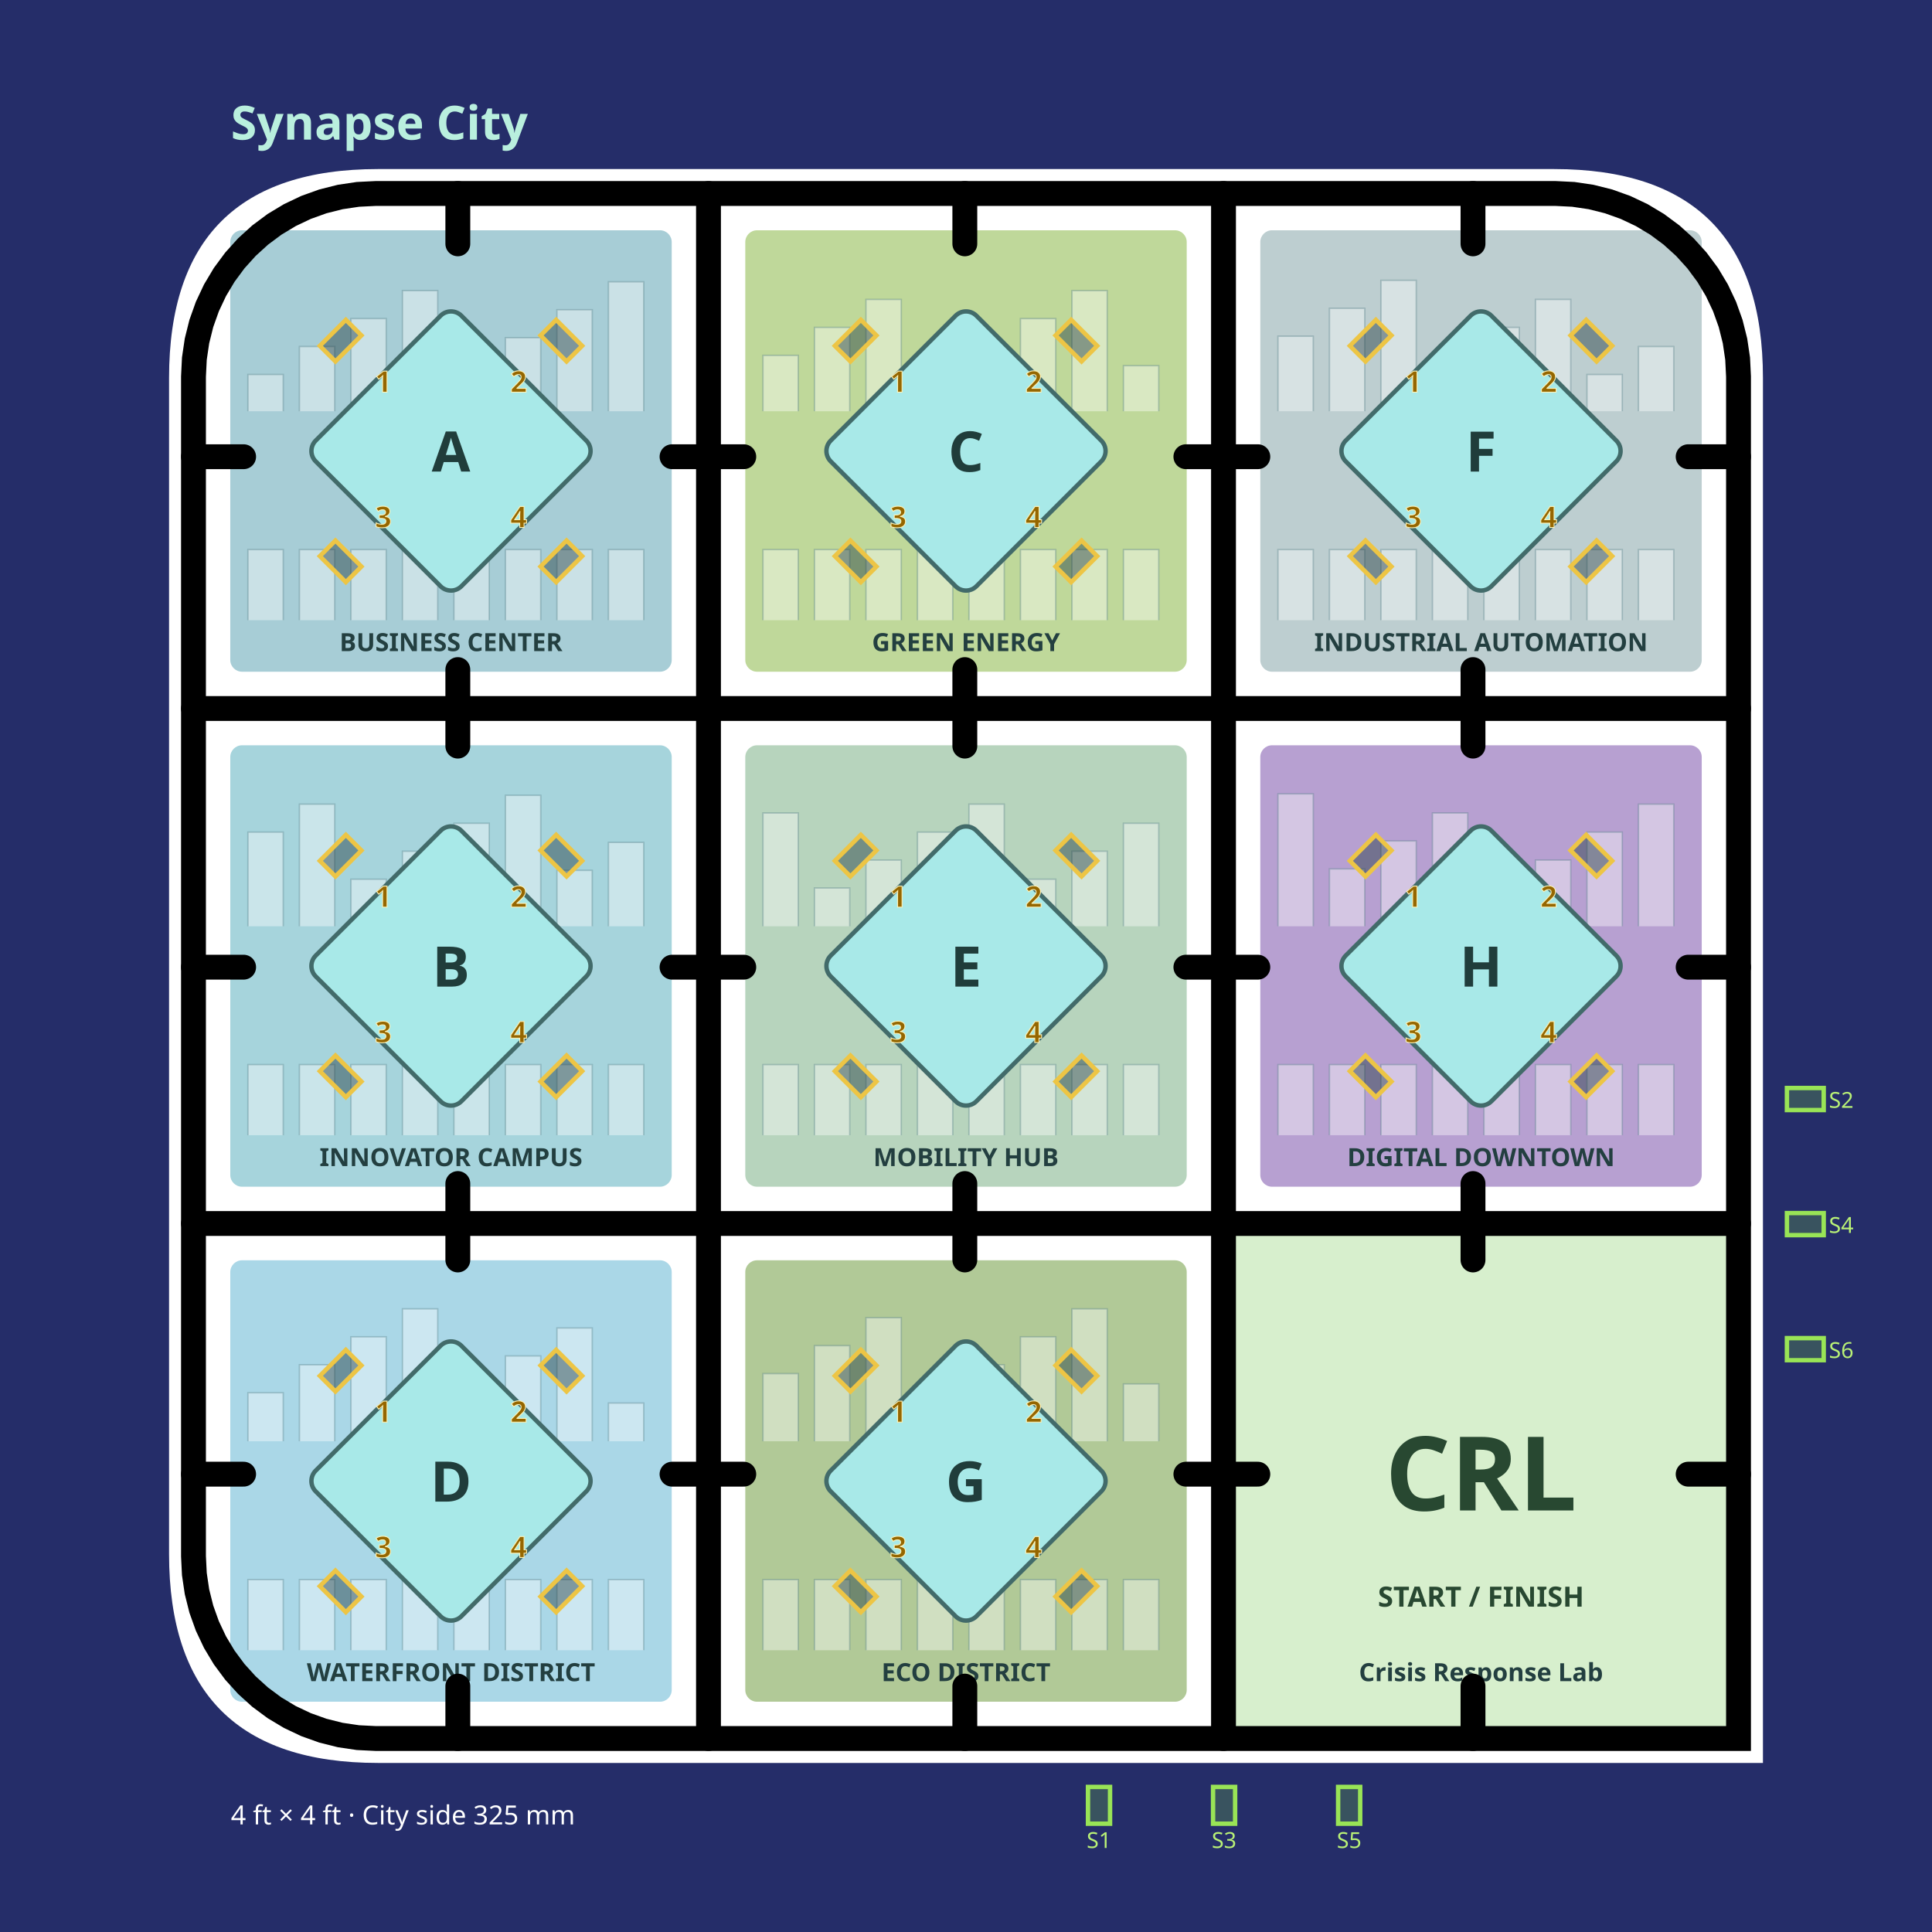
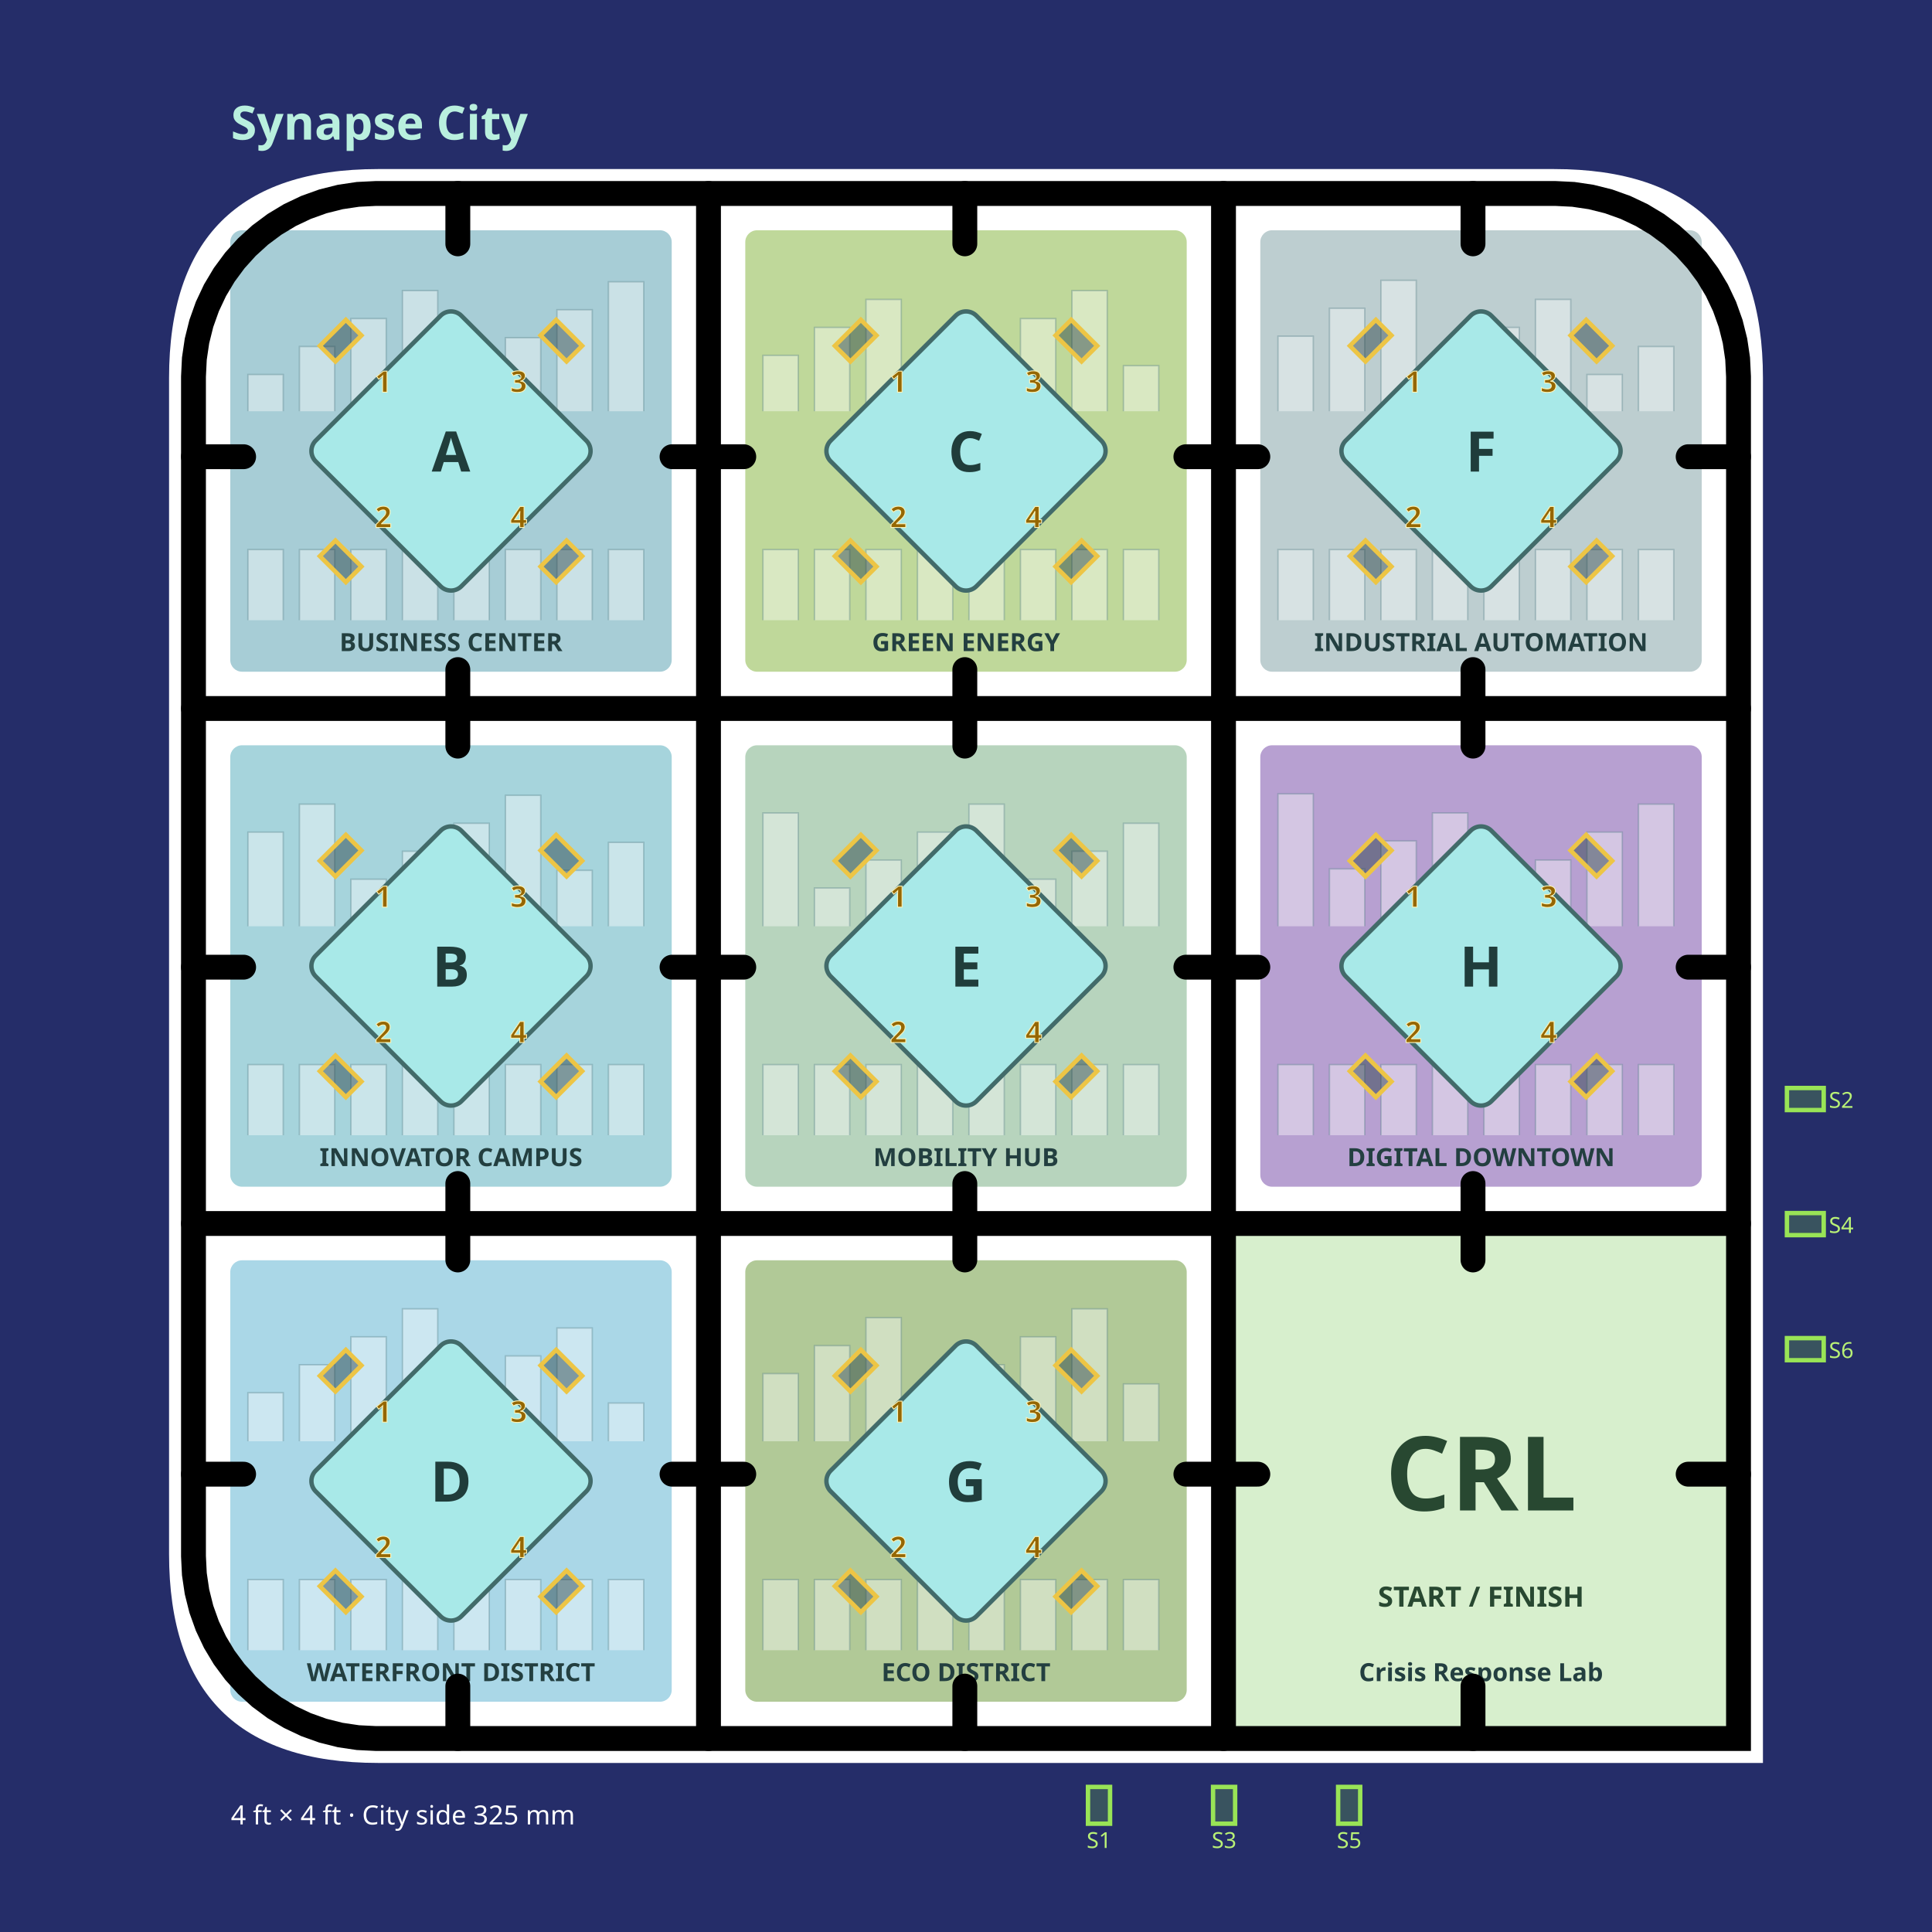
<svg xmlns="http://www.w3.org/2000/svg" width="1219.2" height="1219.2" viewBox="0 0 1219.2 1219.2">
  <rect width="1219.2" height="1219.2" fill="#252d69" />
  <g id="measured-layout" transform="translate(609.6 609.6) scale(0.9285714) translate(-609.6 -609.6)">
    <text x="110" y="48" fill="#b9efde" font-family="sans-serif" font-size="32" font-weight="bold">Synapse City</text>
    <path d="M210 68 H1009.2 Q1151.2 68 1151.2 210 V1151.2 H210 Q68 1151.2 68 1009.2 V210 Q68 68 210 68 Z" fill="white" />
    <rect x="109.6" y="109.6" width="300" height="300" rx="8" fill="#a7cdd6" />
    <path d="M121.6 232.6v-25h24v25M121.6 374.6v-48h24v48" fill="#fff" fill-opacity=".4" stroke="#507c83" stroke-opacity=".35" />
    <path d="M156.6 232.6v-44h24v44M156.6 374.6v-48h24v48" fill="#fff" fill-opacity=".4" stroke="#507c83" stroke-opacity=".35" />
    <path d="M191.6 232.6v-63h24v63M191.6 374.6v-48h24v48" fill="#fff" fill-opacity=".4" stroke="#507c83" stroke-opacity=".35" />
    <path d="M226.6 232.6v-82h24v82M226.6 374.6v-48h24v48" fill="#fff" fill-opacity=".4" stroke="#507c83" stroke-opacity=".35" />
    <path d="M261.6 232.6v-31h24v31M261.6 374.6v-48h24v48" fill="#fff" fill-opacity=".4" stroke="#507c83" stroke-opacity=".35" />
    <path d="M296.6 232.6v-50h24v50M296.6 374.6v-48h24v48" fill="#fff" fill-opacity=".4" stroke="#507c83" stroke-opacity=".35" />
    <path d="M331.6 232.6v-69h24v69M331.6 374.6v-48h24v48" fill="#fff" fill-opacity=".4" stroke="#507c83" stroke-opacity=".35" />
    <path d="M366.6 232.6v-88h24v88M366.6 374.6v-48h24v48" fill="#fff" fill-opacity=".4" stroke="#507c83" stroke-opacity=".35" />
    <rect x="189.6" y="189.6" width="140" height="140" rx="10" transform="rotate(45 259.6 259.6)" fill="#a8e9e8" stroke="#426b6a" stroke-width="3" />
    <text x="259.6" y="273.6" text-anchor="middle" font-family="sans-serif" font-weight="bold" font-size="38" fill="#203d3b">A</text>
    <text x="259.6" y="395.6" text-anchor="middle" font-family="sans-serif" font-size="17" font-weight="bold" fill="#233f40">BUSINESS CENTER</text>
    <rect x="459.6" y="109.6" width="300" height="300" rx="8" fill="#bfd89a" />
    <path d="M471.6 232.6v-38h24v38M471.6 374.6v-48h24v48" fill="#fff" fill-opacity=".4" stroke="#507c83" stroke-opacity=".35" />
    <path d="M506.6 232.6v-57h24v57M506.6 374.6v-48h24v48" fill="#fff" fill-opacity=".4" stroke="#507c83" stroke-opacity=".35" />
    <path d="M541.6 232.6v-76h24v76M541.6 374.6v-48h24v48" fill="#fff" fill-opacity=".4" stroke="#507c83" stroke-opacity=".35" />
    <path d="M576.6 232.6v-25h24v25M576.6 374.6v-48h24v48" fill="#fff" fill-opacity=".4" stroke="#507c83" stroke-opacity=".35" />
    <path d="M611.6 232.6v-44h24v44M611.6 374.6v-48h24v48" fill="#fff" fill-opacity=".4" stroke="#507c83" stroke-opacity=".35" />
    <path d="M646.6 232.6v-63h24v63M646.6 374.6v-48h24v48" fill="#fff" fill-opacity=".4" stroke="#507c83" stroke-opacity=".35" />
    <path d="M681.6 232.6v-82h24v82M681.6 374.6v-48h24v48" fill="#fff" fill-opacity=".4" stroke="#507c83" stroke-opacity=".35" />
    <path d="M716.6 232.6v-31h24v31M716.6 374.6v-48h24v48" fill="#fff" fill-opacity=".4" stroke="#507c83" stroke-opacity=".35" />
    <rect x="539.6" y="189.6" width="140" height="140" rx="10" transform="rotate(45 609.6 259.6)" fill="#a8e9e8" stroke="#426b6a" stroke-width="3" />
    <text x="609.6" y="273.6" text-anchor="middle" font-family="sans-serif" font-weight="bold" font-size="38" fill="#203d3b">C</text>
    <text x="609.6" y="395.6" text-anchor="middle" font-family="sans-serif" font-size="17" font-weight="bold" fill="#233f40">GREEN ENERGY</text>
    <rect x="809.6" y="109.6" width="300" height="300" rx="8" fill="#bdced0" />
    <path d="M821.6 232.6v-51h24v51M821.6 374.6v-48h24v48" fill="#fff" fill-opacity=".4" stroke="#507c83" stroke-opacity=".35" />
    <path d="M856.6 232.6v-70h24v70M856.6 374.6v-48h24v48" fill="#fff" fill-opacity=".4" stroke="#507c83" stroke-opacity=".35" />
    <path d="M891.6 232.6v-89h24v89M891.6 374.6v-48h24v48" fill="#fff" fill-opacity=".4" stroke="#507c83" stroke-opacity=".35" />
    <path d="M926.6 232.6v-38h24v38M926.6 374.6v-48h24v48" fill="#fff" fill-opacity=".4" stroke="#507c83" stroke-opacity=".35" />
    <path d="M961.6 232.6v-57h24v57M961.6 374.6v-48h24v48" fill="#fff" fill-opacity=".4" stroke="#507c83" stroke-opacity=".35" />
    <path d="M996.6 232.6v-76h24v76M996.6 374.6v-48h24v48" fill="#fff" fill-opacity=".4" stroke="#507c83" stroke-opacity=".35" />
    <path d="M1031.6 232.6v-25h24v25M1031.6 374.6v-48h24v48" fill="#fff" fill-opacity=".4" stroke="#507c83" stroke-opacity=".35" />
    <path d="M1066.6 232.6v-44h24v44M1066.6 374.6v-48h24v48" fill="#fff" fill-opacity=".4" stroke="#507c83" stroke-opacity=".35" />
    <rect x="889.6" y="189.6" width="140" height="140" rx="10" transform="rotate(45 959.6 259.6)" fill="#a8e9e8" stroke="#426b6a" stroke-width="3" />
    <text x="959.6" y="273.6" text-anchor="middle" font-family="sans-serif" font-weight="bold" font-size="38" fill="#203d3b">F</text>
    <text x="959.6" y="395.6" text-anchor="middle" font-family="sans-serif" font-size="17" font-weight="bold" fill="#233f40">INDUSTRIAL AUTOMATION</text>
    <rect x="109.6" y="459.6" width="300" height="300" rx="8" fill="#a6d4dc" />
    <path d="M121.6 582.6v-64h24v64M121.6 724.6v-48h24v48" fill="#fff" fill-opacity=".4" stroke="#507c83" stroke-opacity=".35" />
    <path d="M156.6 582.6v-83h24v83M156.6 724.6v-48h24v48" fill="#fff" fill-opacity=".4" stroke="#507c83" stroke-opacity=".35" />
    <path d="M191.6 582.6v-32h24v32M191.6 724.6v-48h24v48" fill="#fff" fill-opacity=".4" stroke="#507c83" stroke-opacity=".35" />
    <path d="M226.6 582.6v-51h24v51M226.6 724.6v-48h24v48" fill="#fff" fill-opacity=".4" stroke="#507c83" stroke-opacity=".35" />
    <path d="M261.6 582.6v-70h24v70M261.6 724.6v-48h24v48" fill="#fff" fill-opacity=".4" stroke="#507c83" stroke-opacity=".35" />
    <path d="M296.6 582.6v-89h24v89M296.6 724.6v-48h24v48" fill="#fff" fill-opacity=".4" stroke="#507c83" stroke-opacity=".35" />
    <path d="M331.6 582.6v-38h24v38M331.6 724.6v-48h24v48" fill="#fff" fill-opacity=".4" stroke="#507c83" stroke-opacity=".35" />
    <path d="M366.6 582.6v-57h24v57M366.6 724.6v-48h24v48" fill="#fff" fill-opacity=".4" stroke="#507c83" stroke-opacity=".35" />
    <rect x="189.6" y="539.6" width="140" height="140" rx="10" transform="rotate(45 259.6 609.6)" fill="#a8e9e8" stroke="#426b6a" stroke-width="3" />
    <text x="259.6" y="623.6" text-anchor="middle" font-family="sans-serif" font-weight="bold" font-size="38" fill="#203d3b">B</text>
    <text x="259.6" y="745.6" text-anchor="middle" font-family="sans-serif" font-size="17" font-weight="bold" fill="#233f40">INNOVATOR CAMPUS</text>
    <rect x="459.6" y="459.6" width="300" height="300" rx="8" fill="#b7d4bd" />
    <path d="M471.6 582.6v-77h24v77M471.6 724.6v-48h24v48" fill="#fff" fill-opacity=".4" stroke="#507c83" stroke-opacity=".35" />
    <path d="M506.6 582.6v-26h24v26M506.6 724.6v-48h24v48" fill="#fff" fill-opacity=".4" stroke="#507c83" stroke-opacity=".35" />
    <path d="M541.6 582.6v-45h24v45M541.6 724.6v-48h24v48" fill="#fff" fill-opacity=".4" stroke="#507c83" stroke-opacity=".35" />
    <path d="M576.6 582.6v-64h24v64M576.6 724.6v-48h24v48" fill="#fff" fill-opacity=".4" stroke="#507c83" stroke-opacity=".35" />
    <path d="M611.6 582.6v-83h24v83M611.6 724.6v-48h24v48" fill="#fff" fill-opacity=".4" stroke="#507c83" stroke-opacity=".35" />
    <path d="M646.6 582.6v-32h24v32M646.6 724.6v-48h24v48" fill="#fff" fill-opacity=".4" stroke="#507c83" stroke-opacity=".35" />
    <path d="M681.6 582.6v-51h24v51M681.6 724.6v-48h24v48" fill="#fff" fill-opacity=".4" stroke="#507c83" stroke-opacity=".35" />
    <path d="M716.6 582.6v-70h24v70M716.6 724.6v-48h24v48" fill="#fff" fill-opacity=".4" stroke="#507c83" stroke-opacity=".35" />
    <rect x="539.6" y="539.6" width="140" height="140" rx="10" transform="rotate(45 609.6 609.6)" fill="#a8e9e8" stroke="#426b6a" stroke-width="3" />
    <text x="609.6" y="623.6" text-anchor="middle" font-family="sans-serif" font-weight="bold" font-size="38" fill="#203d3b">E</text>
    <text x="609.6" y="745.6" text-anchor="middle" font-family="sans-serif" font-size="17" font-weight="bold" fill="#233f40">MOBILITY HUB</text>
    <rect x="809.6" y="459.6" width="300" height="300" rx="8" fill="#b7a0d1" />
    <path d="M821.6 582.6v-90h24v90M821.6 724.6v-48h24v48" fill="#fff" fill-opacity=".4" stroke="#507c83" stroke-opacity=".35" />
    <path d="M856.6 582.6v-39h24v39M856.6 724.6v-48h24v48" fill="#fff" fill-opacity=".4" stroke="#507c83" stroke-opacity=".35" />
    <path d="M891.6 582.6v-58h24v58M891.6 724.6v-48h24v48" fill="#fff" fill-opacity=".4" stroke="#507c83" stroke-opacity=".35" />
    <path d="M926.6 582.6v-77h24v77M926.6 724.6v-48h24v48" fill="#fff" fill-opacity=".4" stroke="#507c83" stroke-opacity=".35" />
    <path d="M961.6 582.6v-26h24v26M961.6 724.6v-48h24v48" fill="#fff" fill-opacity=".4" stroke="#507c83" stroke-opacity=".35" />
    <path d="M996.6 582.6v-45h24v45M996.6 724.6v-48h24v48" fill="#fff" fill-opacity=".4" stroke="#507c83" stroke-opacity=".35" />
    <path d="M1031.6 582.6v-64h24v64M1031.6 724.6v-48h24v48" fill="#fff" fill-opacity=".4" stroke="#507c83" stroke-opacity=".35" />
    <path d="M1066.6 582.6v-83h24v83M1066.6 724.6v-48h24v48" fill="#fff" fill-opacity=".4" stroke="#507c83" stroke-opacity=".35" />
    <rect x="889.6" y="539.6" width="140" height="140" rx="10" transform="rotate(45 959.6 609.6)" fill="#a8e9e8" stroke="#426b6a" stroke-width="3" />
    <text x="959.6" y="623.6" text-anchor="middle" font-family="sans-serif" font-weight="bold" font-size="38" fill="#203d3b">H</text>
    <text x="959.6" y="745.6" text-anchor="middle" font-family="sans-serif" font-size="17" font-weight="bold" fill="#233f40">DIGITAL DOWNTOWN</text>
    <rect x="109.6" y="809.6" width="300" height="300" rx="8" fill="#aad7e7" />
    <path d="M121.6 932.6v-33h24v33M121.6 1074.6v-48h24v48" fill="#fff" fill-opacity=".4" stroke="#507c83" stroke-opacity=".35" />
    <path d="M156.6 932.6v-52h24v52M156.6 1074.6v-48h24v48" fill="#fff" fill-opacity=".4" stroke="#507c83" stroke-opacity=".35" />
    <path d="M191.6 932.6v-71h24v71M191.6 1074.6v-48h24v48" fill="#fff" fill-opacity=".4" stroke="#507c83" stroke-opacity=".35" />
    <path d="M226.6 932.6v-90h24v90M226.6 1074.6v-48h24v48" fill="#fff" fill-opacity=".4" stroke="#507c83" stroke-opacity=".35" />
    <path d="M261.6 932.6v-39h24v39M261.6 1074.6v-48h24v48" fill="#fff" fill-opacity=".4" stroke="#507c83" stroke-opacity=".35" />
    <path d="M296.6 932.6v-58h24v58M296.6 1074.6v-48h24v48" fill="#fff" fill-opacity=".4" stroke="#507c83" stroke-opacity=".35" />
    <path d="M331.6 932.6v-77h24v77M331.6 1074.6v-48h24v48" fill="#fff" fill-opacity=".4" stroke="#507c83" stroke-opacity=".35" />
    <path d="M366.6 932.6v-26h24v26M366.6 1074.6v-48h24v48" fill="#fff" fill-opacity=".4" stroke="#507c83" stroke-opacity=".35" />
    <rect x="189.6" y="889.6" width="140" height="140" rx="10" transform="rotate(45 259.6 959.6)" fill="#a8e9e8" stroke="#426b6a" stroke-width="3" />
    <text x="259.6" y="973.6" text-anchor="middle" font-family="sans-serif" font-weight="bold" font-size="38" fill="#203d3b">D</text>
    <text x="259.6" y="1095.6" text-anchor="middle" font-family="sans-serif" font-size="17" font-weight="bold" fill="#233f40">WATERFRONT DISTRICT</text>
    <rect x="459.6" y="809.6" width="300" height="300" rx="8" fill="#b1c997" />
    <path d="M471.6 932.6v-46h24v46M471.6 1074.6v-48h24v48" fill="#fff" fill-opacity=".4" stroke="#507c83" stroke-opacity=".35" />
    <path d="M506.6 932.6v-65h24v65M506.6 1074.6v-48h24v48" fill="#fff" fill-opacity=".4" stroke="#507c83" stroke-opacity=".35" />
    <path d="M541.6 932.6v-84h24v84M541.6 1074.6v-48h24v48" fill="#fff" fill-opacity=".4" stroke="#507c83" stroke-opacity=".35" />
    <path d="M576.6 932.6v-33h24v33M576.6 1074.6v-48h24v48" fill="#fff" fill-opacity=".4" stroke="#507c83" stroke-opacity=".35" />
    <path d="M611.6 932.6v-52h24v52M611.6 1074.6v-48h24v48" fill="#fff" fill-opacity=".4" stroke="#507c83" stroke-opacity=".35" />
    <path d="M646.6 932.6v-71h24v71M646.6 1074.6v-48h24v48" fill="#fff" fill-opacity=".4" stroke="#507c83" stroke-opacity=".35" />
    <path d="M681.6 932.6v-90h24v90M681.6 1074.6v-48h24v48" fill="#fff" fill-opacity=".4" stroke="#507c83" stroke-opacity=".35" />
    <path d="M716.6 932.6v-39h24v39M716.6 1074.6v-48h24v48" fill="#fff" fill-opacity=".4" stroke="#507c83" stroke-opacity=".35" />
    <rect x="539.6" y="889.6" width="140" height="140" rx="10" transform="rotate(45 609.6 959.6)" fill="#a8e9e8" stroke="#426b6a" stroke-width="3" />
    <text x="609.6" y="973.6" text-anchor="middle" font-family="sans-serif" font-weight="bold" font-size="38" fill="#203d3b">G</text>
    <text x="609.6" y="1095.6" text-anchor="middle" font-family="sans-serif" font-size="17" font-weight="bold" fill="#233f40">ECO DISTRICT</text>
    <rect id="crl-floor" x="784.6" y="784.6" width="350" height="350" fill="#d7efcd" />
    <text x="959.6" y="979.6" text-anchor="middle" font-family="sans-serif" font-size="70" font-weight="bold" fill="#284831">CRL</text>
    <text x="959.6" y="1095.6" text-anchor="middle" font-family="sans-serif" font-size="17" font-weight="bold" fill="#233f40">Crisis Response Lab</text>
    <polyline points="84.6,209.044 85.197,196.847 86.981,184.767 89.935,172.92 94.031,161.422 99.229,150.382 105.48,139.907 112.723,130.098 120.888,121.049 129.896,112.848 139.662,105.573 150.091,99.294 161.082,94.073 172.529,89.959 184.323,86.991 196.35,85.199 208.494,84.6 1010.156,84.6 1022.353,85.199 1034.433,86.991 1046.28,89.959 1057.778,94.073 1068.818,99.294 1079.293,105.573 1089.102,112.848 1098.151,121.049 1106.352,130.098 1113.627,139.907 1119.906,150.382 1125.127,161.422 1129.241,172.92 1132.209,184.767 1134.001,196.847 1134.6,209.044 1134.6,1134.6 208.494,1134.6 196.35,1134.003 184.323,1132.219 172.529,1129.265 161.082,1125.169 150.091,1119.971 139.662,1113.72 129.896,1106.477 120.888,1098.312 112.723,1089.304 105.48,1079.538 99.229,1069.109 94.031,1058.118 89.935,1046.671 86.981,1034.877 85.197,1022.85 84.6,1010.706 84.6,209.044" fill="none" stroke="black" stroke-width="16.891" stroke-linejoin="miter" stroke-linecap="round" />
    <polyline points="434.6,84.6 434.6,1134.6" fill="none" stroke="black" stroke-width="16.891" stroke-linejoin="round" stroke-linecap="round" />
    <polyline points="784.6,84.6 784.6,1134.6" fill="none" stroke="black" stroke-width="16.891" stroke-linejoin="round" stroke-linecap="round" />
    <polyline points="84.6,434.6 1134.6,434.6" fill="none" stroke="black" stroke-width="16.891" stroke-linejoin="round" stroke-linecap="round" />
    <polyline points="84.6,784.6 1134.6,784.6" fill="none" stroke="black" stroke-width="16.891" stroke-linejoin="round" stroke-linecap="round" />
    <polyline points="264.246,84.6 264.246,118.822" fill="none" stroke="black" stroke-width="16.891" stroke-linejoin="round" stroke-linecap="round" />
    <polyline points="264.246,408.156 264.246,460.171" fill="none" stroke="black" stroke-width="16.891" stroke-linejoin="round" stroke-linecap="round" />
    <polyline points="264.246,757.431 264.246,809.379" fill="none" stroke="black" stroke-width="16.891" stroke-linejoin="round" stroke-linecap="round" />
    <polyline points="264.246,1098.981 264.246,1134.6" fill="none" stroke="black" stroke-width="16.891" stroke-linejoin="round" stroke-linecap="round" />
    <polyline points="608.801,84.6 608.801,118.822" fill="none" stroke="black" stroke-width="16.891" stroke-linejoin="round" stroke-linecap="round" />
    <polyline points="608.801,408.156 608.801,460.171" fill="none" stroke="black" stroke-width="16.891" stroke-linejoin="round" stroke-linecap="round" />
    <polyline points="608.801,757.431 608.801,809.379" fill="none" stroke="black" stroke-width="16.891" stroke-linejoin="round" stroke-linecap="round" />
    <polyline points="608.801,1098.981 608.801,1134.6" fill="none" stroke="black" stroke-width="16.891" stroke-linejoin="round" stroke-linecap="round" />
    <polyline points="954.156,84.6 954.156,118.822" fill="none" stroke="black" stroke-width="16.891" stroke-linejoin="round" stroke-linecap="round" />
    <polyline points="954.156,408.156 954.156,460.171" fill="none" stroke="black" stroke-width="16.891" stroke-linejoin="round" stroke-linecap="round" />
    <polyline points="954.156,757.431 954.156,809.379" fill="none" stroke="black" stroke-width="16.891" stroke-linejoin="round" stroke-linecap="round" />
    <polyline points="954.156,1098.981 954.156,1134.6" fill="none" stroke="black" stroke-width="16.891" stroke-linejoin="round" stroke-linecap="round" />
    <polyline points="84.6,263.489 118.671,263.489" fill="none" stroke="black" stroke-width="16.891" stroke-linejoin="round" stroke-linecap="round" />
    <polyline points="409.821,263.489 458.573,263.489" fill="none" stroke="black" stroke-width="16.891" stroke-linejoin="round" stroke-linecap="round" />
    <polyline points="759.029,263.489 807.933,263.489" fill="none" stroke="black" stroke-width="16.891" stroke-linejoin="round" stroke-linecap="round" />
    <polyline points="1100.378,263.489 1134.6,263.489" fill="none" stroke="black" stroke-width="16.891" stroke-linejoin="round" stroke-linecap="round" />
    <polyline points="84.6,610.399 118.671,610.399" fill="none" stroke="black" stroke-width="16.891" stroke-linejoin="round" stroke-linecap="round" />
    <polyline points="409.821,610.399 458.573,610.399" fill="none" stroke="black" stroke-width="16.891" stroke-linejoin="round" stroke-linecap="round" />
    <polyline points="759.029,610.399 807.933,610.399" fill="none" stroke="black" stroke-width="16.891" stroke-linejoin="round" stroke-linecap="round" />
    <polyline points="1100.378,610.399 1134.6,610.399" fill="none" stroke="black" stroke-width="16.891" stroke-linejoin="round" stroke-linecap="round" />
    <polyline points="84.6,954.954 118.671,954.954" fill="none" stroke="black" stroke-width="16.891" stroke-linejoin="round" stroke-linecap="round" />
    <polyline points="409.821,954.954 458.573,954.954" fill="none" stroke="black" stroke-width="16.891" stroke-linejoin="round" stroke-linecap="round" />
    <polyline points="759.029,954.954 807.933,954.954" fill="none" stroke="black" stroke-width="16.891" stroke-linejoin="round" stroke-linecap="round" />
    <polyline points="1100.378,954.954 1134.6,954.954" fill="none" stroke="black" stroke-width="16.891" stroke-linejoin="round" stroke-linecap="round" />
    <text x="110" y="1193" font-family="sans-serif" font-size="18" fill="white">4 ft × 4 ft · City side 325 mm</text>
    <g id="competition-sites" font-family="sans-serif">
      <g id="site-A1">
        <rect x="177.1" y="172.1" width="15" height="25" transform="rotate(45 184.6 184.6)" fill="#233b40" fill-opacity=".45" stroke="#edc545" stroke-width="3" />
        <text x="213.6" y="219.6" text-anchor="middle" font-size="20" font-weight="bold" fill="#956600" stroke="#fdf4ba" stroke-width=".6">1</text>
      </g>
+       <g id="site-A3">
+         <rect x="327.1" y="172.1" width="15" height="25" transform="rotate(-45 334.6 184.6)" fill="#233b40" fill-opacity=".45" stroke="#edc545" stroke-width="3" />
+         <text x="305.6" y="219.6" text-anchor="middle" font-size="20" font-weight="bold" fill="#956600" stroke="#fdf4ba" stroke-width=".6">3</text>
+       </g>
      <g id="site-A2">
-         <rect x="327.1" y="172.1" width="15" height="25" transform="rotate(-45 334.6 184.6)" fill="#233b40" fill-opacity=".45" stroke="#edc545" stroke-width="3" />
-         <text x="305.6" y="219.6" text-anchor="middle" font-size="20" font-weight="bold" fill="#956600" stroke="#fdf4ba" stroke-width=".6">2</text>
-       </g>
-       <g id="site-A3">
        <rect x="177.1" y="322.1" width="15" height="25" transform="rotate(-45 184.6 334.6)" fill="#233b40" fill-opacity=".45" stroke="#edc545" stroke-width="3" />
-         <text x="213.6" y="311.6" text-anchor="middle" font-size="20" font-weight="bold" fill="#956600" stroke="#fdf4ba" stroke-width=".6">3</text>
+         <text x="213.6" y="311.6" text-anchor="middle" font-size="20" font-weight="bold" fill="#956600" stroke="#fdf4ba" stroke-width=".6">2</text>
      </g>
      <g id="site-A4">
        <rect x="327.1" y="322.1" width="15" height="25" transform="rotate(45 334.6 334.6)" fill="#233b40" fill-opacity=".45" stroke="#edc545" stroke-width="3" />
        <text x="305.6" y="311.6" text-anchor="middle" font-size="20" font-weight="bold" fill="#956600" stroke="#fdf4ba" stroke-width=".6">4</text>
      </g>
      <g id="site-C1">
        <rect x="527.1" y="172.1" width="15" height="25" transform="rotate(45 534.6 184.6)" fill="#233b40" fill-opacity=".45" stroke="#edc545" stroke-width="3" />
        <text x="563.6" y="219.6" text-anchor="middle" font-size="20" font-weight="bold" fill="#956600" stroke="#fdf4ba" stroke-width=".6">1</text>
      </g>
+       <g id="site-C3">
+         <rect x="677.1" y="172.1" width="15" height="25" transform="rotate(-45 684.6 184.6)" fill="#233b40" fill-opacity=".45" stroke="#edc545" stroke-width="3" />
+         <text x="655.6" y="219.6" text-anchor="middle" font-size="20" font-weight="bold" fill="#956600" stroke="#fdf4ba" stroke-width=".6">3</text>
+       </g>
      <g id="site-C2">
-         <rect x="677.1" y="172.1" width="15" height="25" transform="rotate(-45 684.6 184.6)" fill="#233b40" fill-opacity=".45" stroke="#edc545" stroke-width="3" />
-         <text x="655.6" y="219.6" text-anchor="middle" font-size="20" font-weight="bold" fill="#956600" stroke="#fdf4ba" stroke-width=".6">2</text>
-       </g>
-       <g id="site-C3">
        <rect x="527.1" y="322.1" width="15" height="25" transform="rotate(-45 534.6 334.6)" fill="#233b40" fill-opacity=".45" stroke="#edc545" stroke-width="3" />
-         <text x="563.6" y="311.6" text-anchor="middle" font-size="20" font-weight="bold" fill="#956600" stroke="#fdf4ba" stroke-width=".6">3</text>
+         <text x="563.6" y="311.6" text-anchor="middle" font-size="20" font-weight="bold" fill="#956600" stroke="#fdf4ba" stroke-width=".6">2</text>
      </g>
      <g id="site-C4">
        <rect x="677.1" y="322.1" width="15" height="25" transform="rotate(45 684.6 334.6)" fill="#233b40" fill-opacity=".45" stroke="#edc545" stroke-width="3" />
        <text x="655.6" y="311.6" text-anchor="middle" font-size="20" font-weight="bold" fill="#956600" stroke="#fdf4ba" stroke-width=".6">4</text>
      </g>
      <g id="site-F1">
        <rect x="877.1" y="172.1" width="15" height="25" transform="rotate(45 884.6 184.6)" fill="#233b40" fill-opacity=".45" stroke="#edc545" stroke-width="3" />
        <text x="913.6" y="219.6" text-anchor="middle" font-size="20" font-weight="bold" fill="#956600" stroke="#fdf4ba" stroke-width=".6">1</text>
      </g>
+       <g id="site-F3">
+         <rect x="1027.1" y="172.1" width="15" height="25" transform="rotate(-45 1034.6 184.6)" fill="#233b40" fill-opacity=".45" stroke="#edc545" stroke-width="3" />
+         <text x="1005.6" y="219.6" text-anchor="middle" font-size="20" font-weight="bold" fill="#956600" stroke="#fdf4ba" stroke-width=".6">3</text>
+       </g>
      <g id="site-F2">
-         <rect x="1027.1" y="172.1" width="15" height="25" transform="rotate(-45 1034.6 184.6)" fill="#233b40" fill-opacity=".45" stroke="#edc545" stroke-width="3" />
-         <text x="1005.6" y="219.6" text-anchor="middle" font-size="20" font-weight="bold" fill="#956600" stroke="#fdf4ba" stroke-width=".6">2</text>
-       </g>
-       <g id="site-F3">
        <rect x="877.1" y="322.1" width="15" height="25" transform="rotate(-45 884.6 334.6)" fill="#233b40" fill-opacity=".45" stroke="#edc545" stroke-width="3" />
-         <text x="913.6" y="311.6" text-anchor="middle" font-size="20" font-weight="bold" fill="#956600" stroke="#fdf4ba" stroke-width=".6">3</text>
+         <text x="913.6" y="311.6" text-anchor="middle" font-size="20" font-weight="bold" fill="#956600" stroke="#fdf4ba" stroke-width=".6">2</text>
      </g>
      <g id="site-F4">
        <rect x="1027.1" y="322.1" width="15" height="25" transform="rotate(45 1034.6 334.6)" fill="#233b40" fill-opacity=".45" stroke="#edc545" stroke-width="3" />
        <text x="1005.6" y="311.6" text-anchor="middle" font-size="20" font-weight="bold" fill="#956600" stroke="#fdf4ba" stroke-width=".6">4</text>
      </g>
      <g id="site-B1">
        <rect x="177.1" y="522.1" width="15" height="25" transform="rotate(45 184.6 534.6)" fill="#233b40" fill-opacity=".45" stroke="#edc545" stroke-width="3" />
        <text x="213.6" y="569.6" text-anchor="middle" font-size="20" font-weight="bold" fill="#956600" stroke="#fdf4ba" stroke-width=".6">1</text>
      </g>
+       <g id="site-B3">
+         <rect x="327.1" y="522.1" width="15" height="25" transform="rotate(-45 334.6 534.6)" fill="#233b40" fill-opacity=".45" stroke="#edc545" stroke-width="3" />
+         <text x="305.6" y="569.6" text-anchor="middle" font-size="20" font-weight="bold" fill="#956600" stroke="#fdf4ba" stroke-width=".6">3</text>
+       </g>
      <g id="site-B2">
-         <rect x="327.1" y="522.1" width="15" height="25" transform="rotate(-45 334.6 534.6)" fill="#233b40" fill-opacity=".45" stroke="#edc545" stroke-width="3" />
-         <text x="305.6" y="569.6" text-anchor="middle" font-size="20" font-weight="bold" fill="#956600" stroke="#fdf4ba" stroke-width=".6">2</text>
-       </g>
-       <g id="site-B3">
        <rect x="177.1" y="672.1" width="15" height="25" transform="rotate(-45 184.6 684.6)" fill="#233b40" fill-opacity=".45" stroke="#edc545" stroke-width="3" />
-         <text x="213.6" y="661.6" text-anchor="middle" font-size="20" font-weight="bold" fill="#956600" stroke="#fdf4ba" stroke-width=".6">3</text>
+         <text x="213.6" y="661.6" text-anchor="middle" font-size="20" font-weight="bold" fill="#956600" stroke="#fdf4ba" stroke-width=".6">2</text>
      </g>
      <g id="site-B4">
        <rect x="327.1" y="672.1" width="15" height="25" transform="rotate(45 334.6 684.6)" fill="#233b40" fill-opacity=".45" stroke="#edc545" stroke-width="3" />
        <text x="305.6" y="661.6" text-anchor="middle" font-size="20" font-weight="bold" fill="#956600" stroke="#fdf4ba" stroke-width=".6">4</text>
      </g>
      <g id="site-E1">
        <rect x="527.1" y="522.1" width="15" height="25" transform="rotate(45 534.6 534.6)" fill="#233b40" fill-opacity=".45" stroke="#edc545" stroke-width="3" />
        <text x="563.6" y="569.6" text-anchor="middle" font-size="20" font-weight="bold" fill="#956600" stroke="#fdf4ba" stroke-width=".6">1</text>
      </g>
+       <g id="site-E3">
+         <rect x="677.1" y="522.1" width="15" height="25" transform="rotate(-45 684.6 534.6)" fill="#233b40" fill-opacity=".45" stroke="#edc545" stroke-width="3" />
+         <text x="655.6" y="569.6" text-anchor="middle" font-size="20" font-weight="bold" fill="#956600" stroke="#fdf4ba" stroke-width=".6">3</text>
+       </g>
      <g id="site-E2">
-         <rect x="677.1" y="522.1" width="15" height="25" transform="rotate(-45 684.6 534.6)" fill="#233b40" fill-opacity=".45" stroke="#edc545" stroke-width="3" />
-         <text x="655.6" y="569.6" text-anchor="middle" font-size="20" font-weight="bold" fill="#956600" stroke="#fdf4ba" stroke-width=".6">2</text>
-       </g>
-       <g id="site-E3">
        <rect x="527.1" y="672.1" width="15" height="25" transform="rotate(-45 534.6 684.6)" fill="#233b40" fill-opacity=".45" stroke="#edc545" stroke-width="3" />
-         <text x="563.6" y="661.6" text-anchor="middle" font-size="20" font-weight="bold" fill="#956600" stroke="#fdf4ba" stroke-width=".6">3</text>
+         <text x="563.6" y="661.6" text-anchor="middle" font-size="20" font-weight="bold" fill="#956600" stroke="#fdf4ba" stroke-width=".6">2</text>
      </g>
      <g id="site-E4">
        <rect x="677.1" y="672.1" width="15" height="25" transform="rotate(45 684.6 684.6)" fill="#233b40" fill-opacity=".45" stroke="#edc545" stroke-width="3" />
        <text x="655.6" y="661.6" text-anchor="middle" font-size="20" font-weight="bold" fill="#956600" stroke="#fdf4ba" stroke-width=".6">4</text>
      </g>
      <g id="site-H1">
        <rect x="877.1" y="522.1" width="15" height="25" transform="rotate(45 884.6 534.6)" fill="#233b40" fill-opacity=".45" stroke="#edc545" stroke-width="3" />
        <text x="913.6" y="569.6" text-anchor="middle" font-size="20" font-weight="bold" fill="#956600" stroke="#fdf4ba" stroke-width=".6">1</text>
      </g>
+       <g id="site-H3">
+         <rect x="1027.1" y="522.1" width="15" height="25" transform="rotate(-45 1034.6 534.6)" fill="#233b40" fill-opacity=".45" stroke="#edc545" stroke-width="3" />
+         <text x="1005.6" y="569.6" text-anchor="middle" font-size="20" font-weight="bold" fill="#956600" stroke="#fdf4ba" stroke-width=".6">3</text>
+       </g>
      <g id="site-H2">
-         <rect x="1027.1" y="522.1" width="15" height="25" transform="rotate(-45 1034.6 534.6)" fill="#233b40" fill-opacity=".45" stroke="#edc545" stroke-width="3" />
-         <text x="1005.6" y="569.6" text-anchor="middle" font-size="20" font-weight="bold" fill="#956600" stroke="#fdf4ba" stroke-width=".6">2</text>
-       </g>
-       <g id="site-H3">
        <rect x="877.1" y="672.1" width="15" height="25" transform="rotate(-45 884.6 684.6)" fill="#233b40" fill-opacity=".45" stroke="#edc545" stroke-width="3" />
-         <text x="913.6" y="661.6" text-anchor="middle" font-size="20" font-weight="bold" fill="#956600" stroke="#fdf4ba" stroke-width=".6">3</text>
+         <text x="913.6" y="661.6" text-anchor="middle" font-size="20" font-weight="bold" fill="#956600" stroke="#fdf4ba" stroke-width=".6">2</text>
      </g>
      <g id="site-H4">
        <rect x="1027.1" y="672.1" width="15" height="25" transform="rotate(45 1034.6 684.6)" fill="#233b40" fill-opacity=".45" stroke="#edc545" stroke-width="3" />
        <text x="1005.6" y="661.6" text-anchor="middle" font-size="20" font-weight="bold" fill="#956600" stroke="#fdf4ba" stroke-width=".6">4</text>
      </g>
      <g id="site-D1">
        <rect x="177.1" y="872.1" width="15" height="25" transform="rotate(45 184.6 884.6)" fill="#233b40" fill-opacity=".45" stroke="#edc545" stroke-width="3" />
        <text x="213.6" y="919.6" text-anchor="middle" font-size="20" font-weight="bold" fill="#956600" stroke="#fdf4ba" stroke-width=".6">1</text>
      </g>
+       <g id="site-D3">
+         <rect x="327.1" y="872.1" width="15" height="25" transform="rotate(-45 334.6 884.6)" fill="#233b40" fill-opacity=".45" stroke="#edc545" stroke-width="3" />
+         <text x="305.6" y="919.6" text-anchor="middle" font-size="20" font-weight="bold" fill="#956600" stroke="#fdf4ba" stroke-width=".6">3</text>
+       </g>
      <g id="site-D2">
-         <rect x="327.1" y="872.1" width="15" height="25" transform="rotate(-45 334.6 884.6)" fill="#233b40" fill-opacity=".45" stroke="#edc545" stroke-width="3" />
-         <text x="305.6" y="919.6" text-anchor="middle" font-size="20" font-weight="bold" fill="#956600" stroke="#fdf4ba" stroke-width=".6">2</text>
-       </g>
-       <g id="site-D3">
        <rect x="177.1" y="1022.1" width="15" height="25" transform="rotate(-45 184.6 1034.6)" fill="#233b40" fill-opacity=".45" stroke="#edc545" stroke-width="3" />
-         <text x="213.6" y="1011.6" text-anchor="middle" font-size="20" font-weight="bold" fill="#956600" stroke="#fdf4ba" stroke-width=".6">3</text>
+         <text x="213.6" y="1011.6" text-anchor="middle" font-size="20" font-weight="bold" fill="#956600" stroke="#fdf4ba" stroke-width=".6">2</text>
      </g>
      <g id="site-D4">
        <rect x="327.1" y="1022.1" width="15" height="25" transform="rotate(45 334.6 1034.6)" fill="#233b40" fill-opacity=".45" stroke="#edc545" stroke-width="3" />
        <text x="305.6" y="1011.6" text-anchor="middle" font-size="20" font-weight="bold" fill="#956600" stroke="#fdf4ba" stroke-width=".6">4</text>
      </g>
      <g id="site-G1">
        <rect x="527.1" y="872.1" width="15" height="25" transform="rotate(45 534.6 884.6)" fill="#233b40" fill-opacity=".45" stroke="#edc545" stroke-width="3" />
        <text x="563.6" y="919.6" text-anchor="middle" font-size="20" font-weight="bold" fill="#956600" stroke="#fdf4ba" stroke-width=".6">1</text>
      </g>
+       <g id="site-G3">
+         <rect x="677.1" y="872.1" width="15" height="25" transform="rotate(-45 684.6 884.6)" fill="#233b40" fill-opacity=".45" stroke="#edc545" stroke-width="3" />
+         <text x="655.6" y="919.6" text-anchor="middle" font-size="20" font-weight="bold" fill="#956600" stroke="#fdf4ba" stroke-width=".6">3</text>
+       </g>
      <g id="site-G2">
-         <rect x="677.1" y="872.1" width="15" height="25" transform="rotate(-45 684.6 884.6)" fill="#233b40" fill-opacity=".45" stroke="#edc545" stroke-width="3" />
-         <text x="655.6" y="919.6" text-anchor="middle" font-size="20" font-weight="bold" fill="#956600" stroke="#fdf4ba" stroke-width=".6">2</text>
-       </g>
-       <g id="site-G3">
        <rect x="527.1" y="1022.1" width="15" height="25" transform="rotate(-45 534.6 1034.6)" fill="#233b40" fill-opacity=".45" stroke="#edc545" stroke-width="3" />
-         <text x="563.6" y="1011.6" text-anchor="middle" font-size="20" font-weight="bold" fill="#956600" stroke="#fdf4ba" stroke-width=".6">3</text>
+         <text x="563.6" y="1011.6" text-anchor="middle" font-size="20" font-weight="bold" fill="#956600" stroke="#fdf4ba" stroke-width=".6">2</text>
      </g>
      <g id="site-G4">
        <rect x="677.1" y="1022.1" width="15" height="25" transform="rotate(45 684.6 1034.6)" fill="#233b40" fill-opacity=".45" stroke="#edc545" stroke-width="3" />
        <text x="655.6" y="1011.6" text-anchor="middle" font-size="20" font-weight="bold" fill="#956600" stroke="#fdf4ba" stroke-width=".6">4</text>
      </g>
      <g id="storage-S1">
        <rect x="692.5" y="1167.5" width="15" height="25" fill="#75c742" fill-opacity=".25" stroke="#99e456" stroke-width="3" />
        <text x="700" y="1209" text-anchor="middle" font-size="15" fill="#b9f176">S1</text>
      </g>
      <g id="storage-S2">
        <rect x="1172.5" y="687.5" width="15" height="25" transform="rotate(90 1180 700)" fill="#75c742" fill-opacity=".25" stroke="#99e456" stroke-width="3" />
        <text x="1196" y="706" text-anchor="start" font-size="15" fill="#b9f176">S2</text>
      </g>
      <g id="storage-S3">
        <rect x="777.5" y="1167.5" width="15" height="25" fill="#75c742" fill-opacity=".25" stroke="#99e456" stroke-width="3" />
        <text x="785" y="1209" text-anchor="middle" font-size="15" fill="#b9f176">S3</text>
      </g>
      <g id="storage-S4">
        <rect x="1172.5" y="772.5" width="15" height="25" transform="rotate(90 1180 785)" fill="#75c742" fill-opacity=".25" stroke="#99e456" stroke-width="3" />
        <text x="1196" y="791" text-anchor="start" font-size="15" fill="#b9f176">S4</text>
      </g>
      <g id="storage-S5">
        <rect x="862.5" y="1167.5" width="15" height="25" fill="#75c742" fill-opacity=".25" stroke="#99e456" stroke-width="3" />
        <text x="870" y="1209" text-anchor="middle" font-size="15" fill="#b9f176">S5</text>
      </g>
      <g id="storage-S6">
        <rect x="1172.5" y="857.5" width="15" height="25" transform="rotate(90 1180 870)" fill="#75c742" fill-opacity=".25" stroke="#99e456" stroke-width="3" />
        <text x="1196" y="876" text-anchor="start" font-size="15" fill="#b9f176">S6</text>
      </g>
    </g>
    <text x="959.6" y="1045" text-anchor="middle" font-family="sans-serif" font-size="19" font-weight="bold" fill="#284831">START / FINISH</text>
  </g>
</svg>
